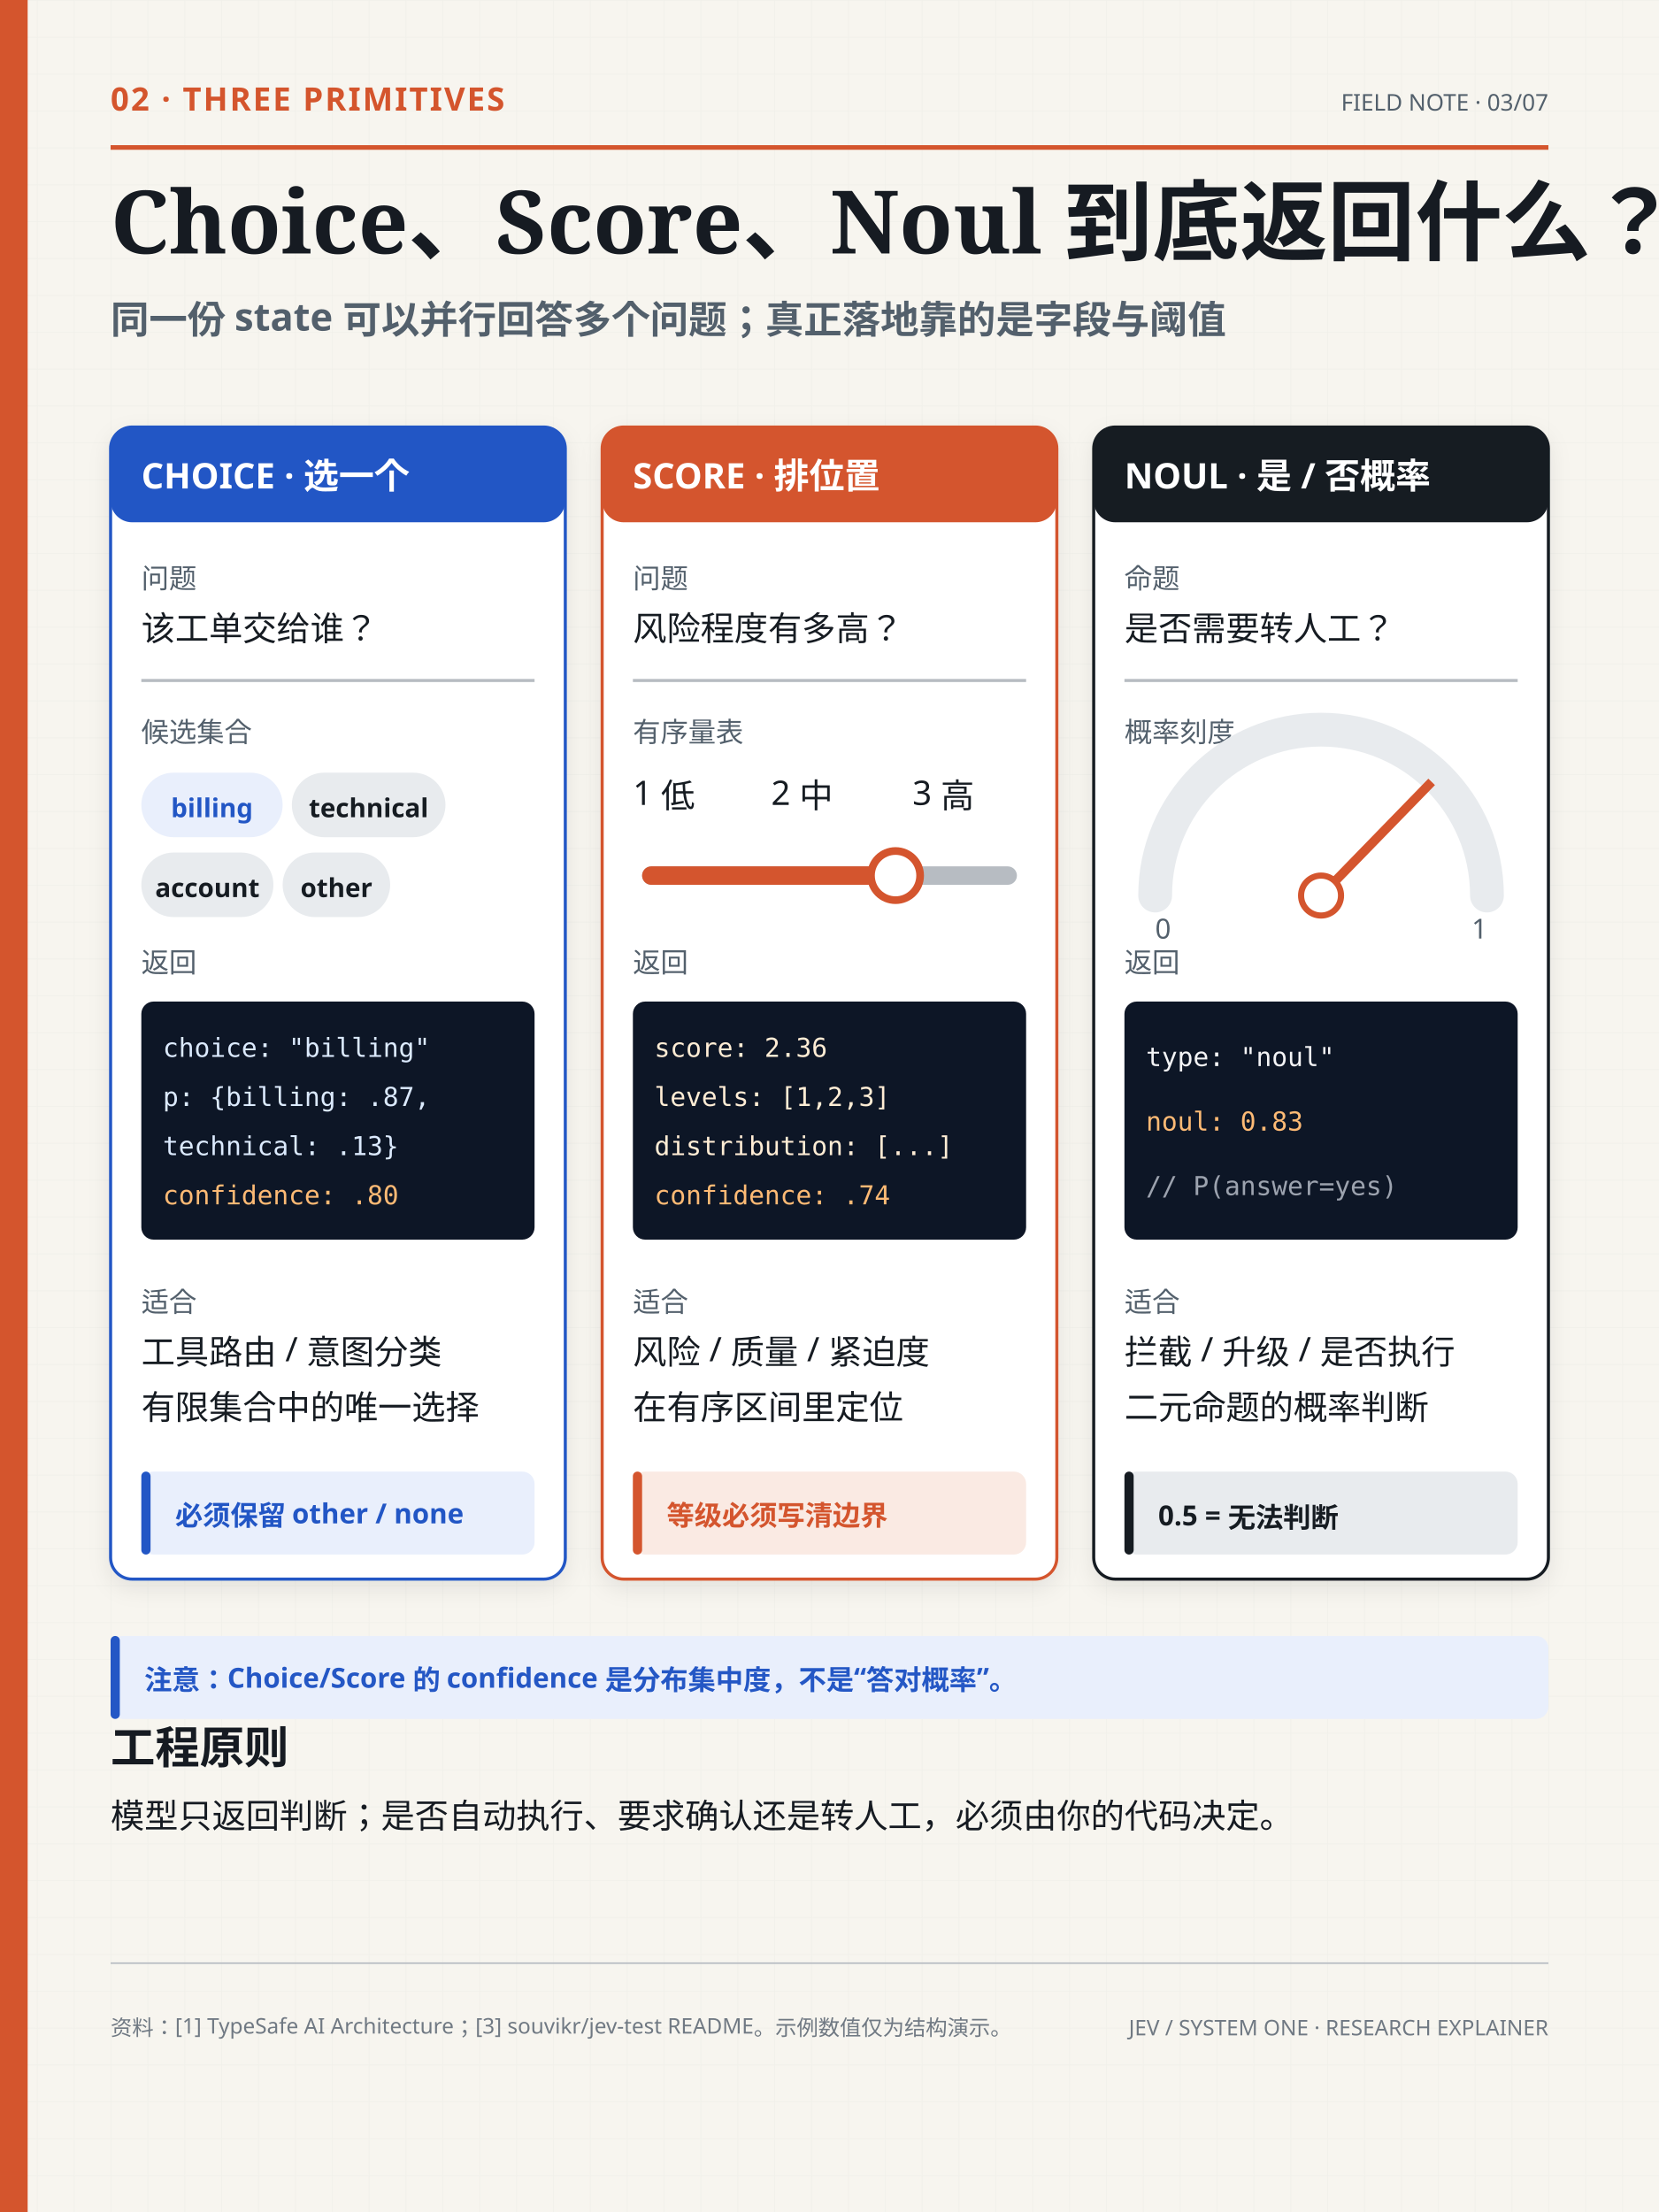
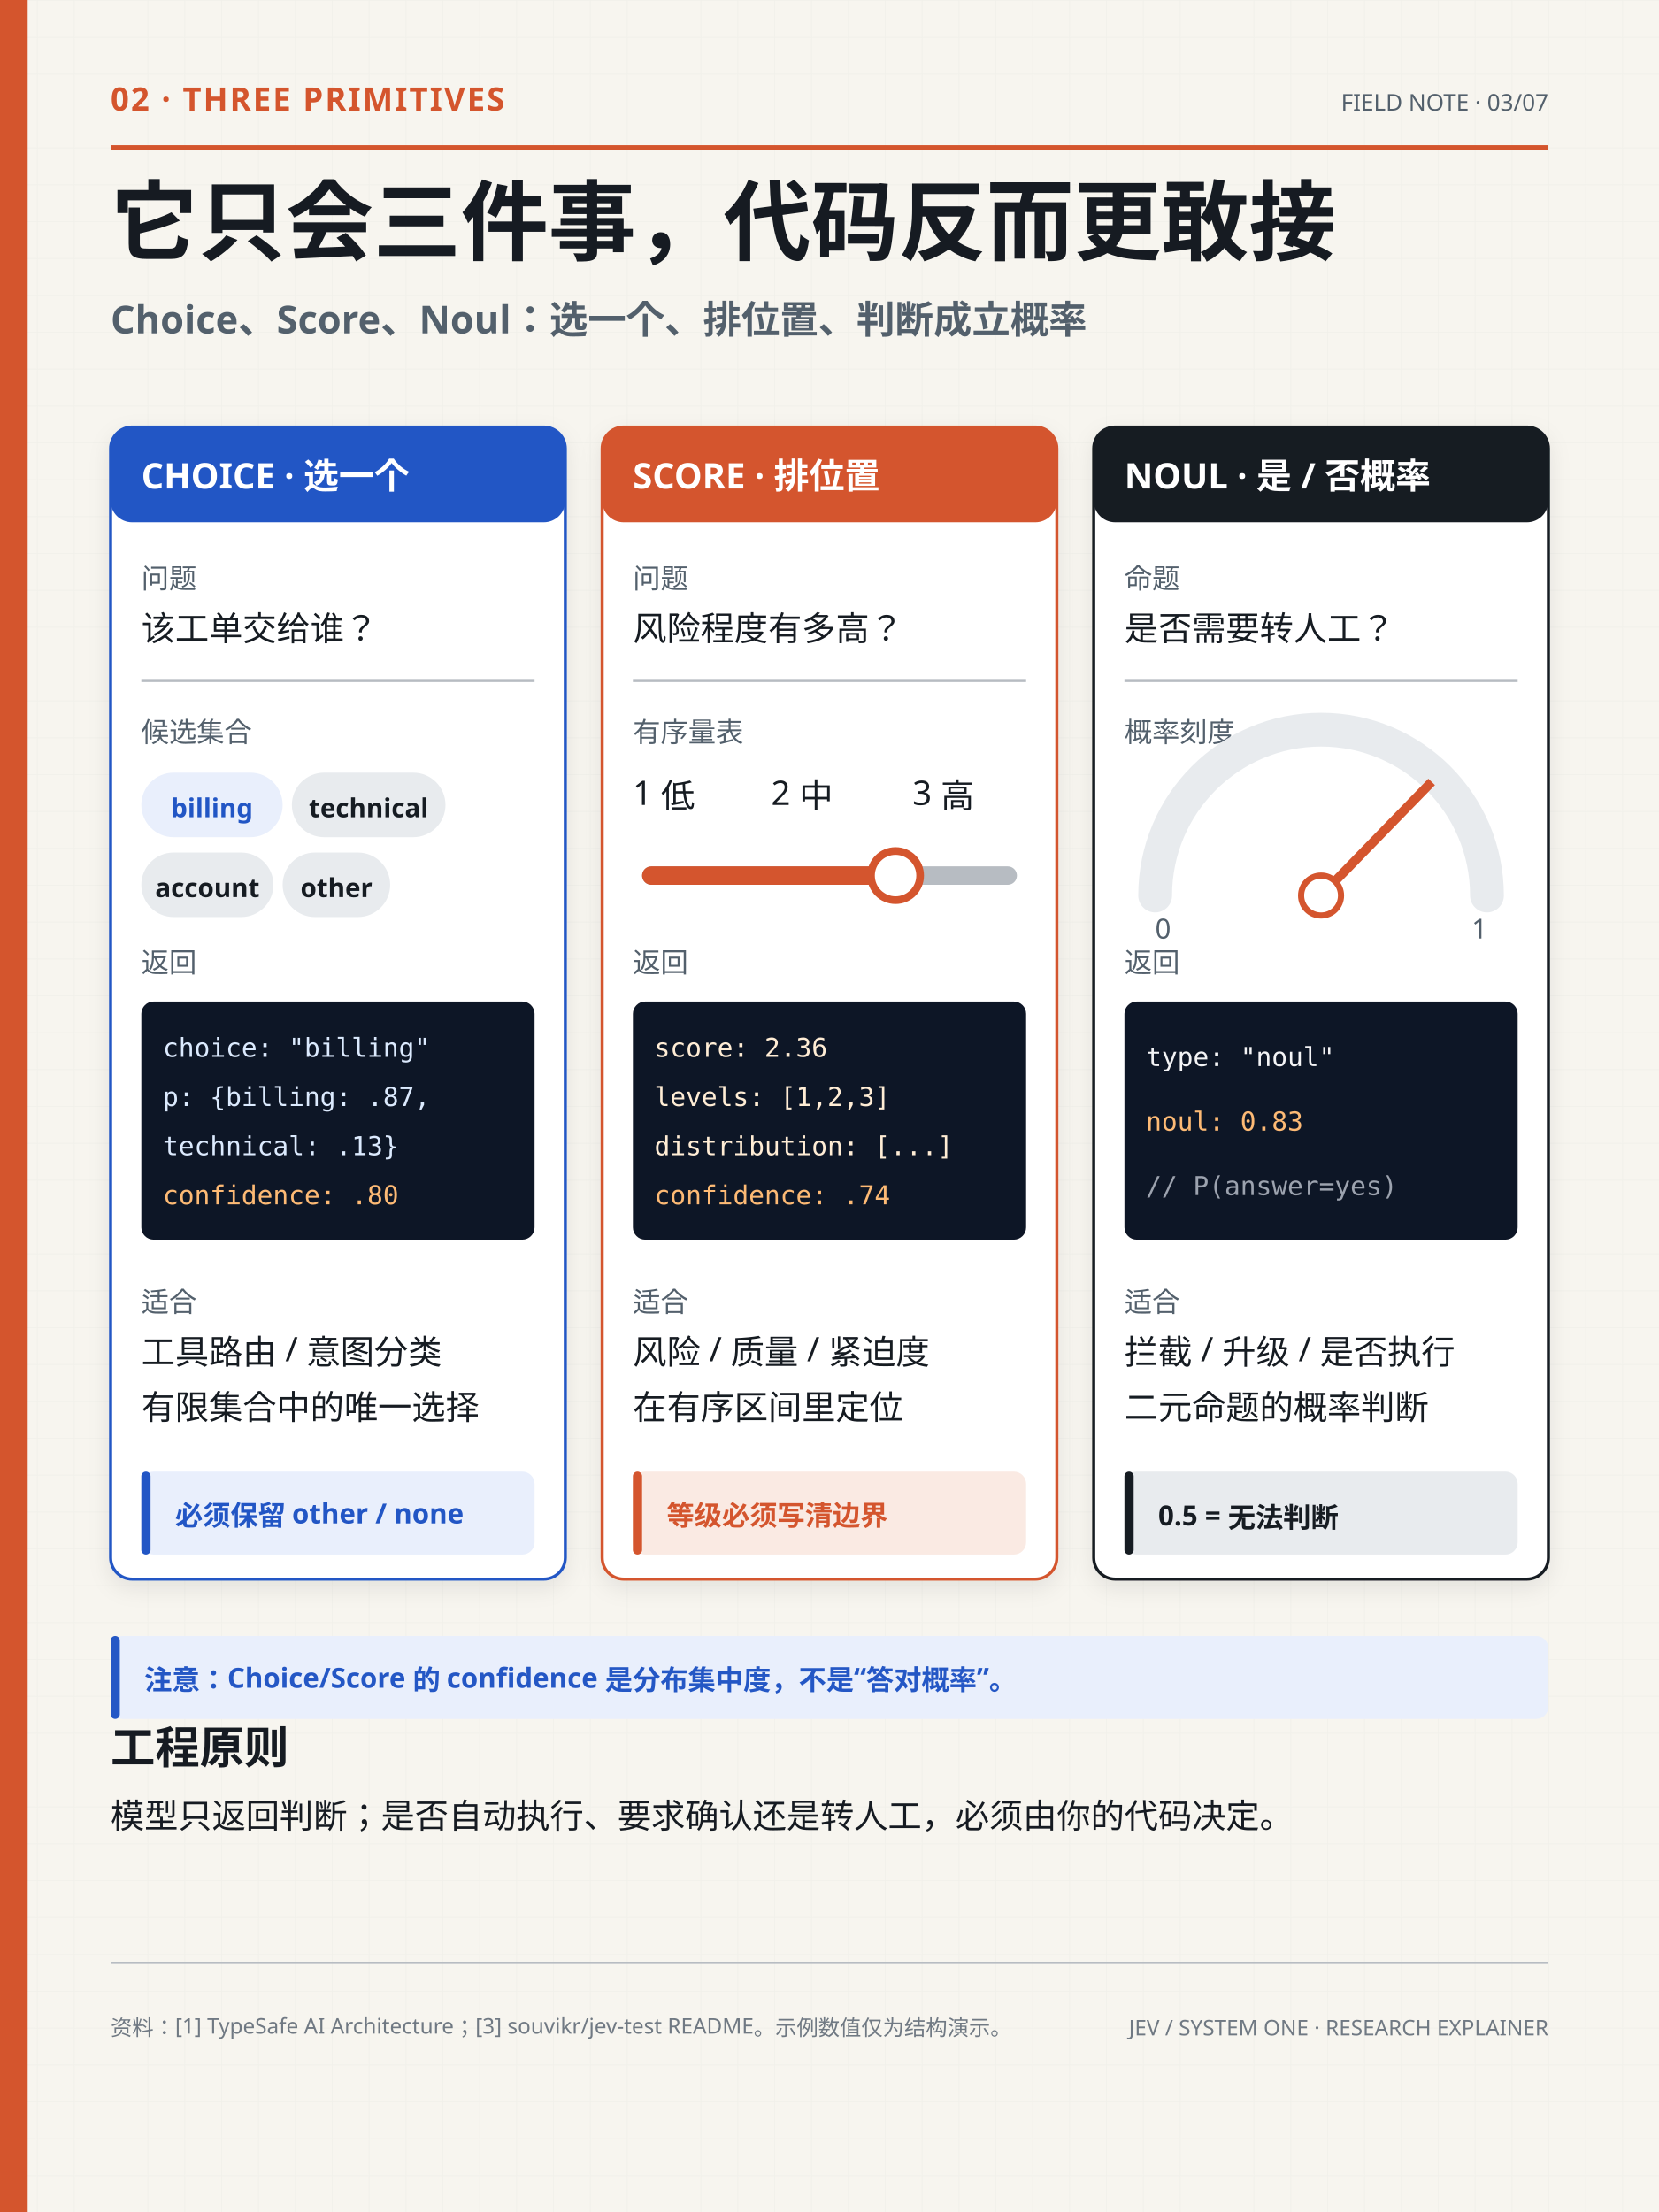
<svg xmlns="http://www.w3.org/2000/svg" width="1080" height="1440" viewBox="0 0 1080 1440">
  <defs>
    <pattern id="paper-grid" width="24" height="24" patternUnits="userSpaceOnUse">
      <path d="M24 0H0V24" fill="none" stroke="#1f2937" stroke-opacity=".025" />
    </pattern>
    <filter id="soft-shadow" x="-20%" y="-20%" width="140%" height="140%">
      <feDropShadow dx="0" dy="5" stdDeviation="7" flood-color="#111827" flood-opacity=".08" />
    </filter>
    <style>
      .sans{font-family:"Microsoft YaHei","Noto Sans SC",Arial,sans-serif;fill:#161b22}
      .serif{font-family:"SimSun","Noto Serif SC",serif;fill:#161b22}
      .mono{font-family:Consolas,"SFMono-Regular",monospace}
      .section{font-family:"Microsoft YaHei","Noto Sans SC",sans-serif;font-size:21px;font-weight:800;letter-spacing:1.2px;fill:#d4552d}
      .headline{font-family:"SimSun","Noto Serif SC",serif;font-size:57px;font-weight:900;fill:#161b22}
+       .headlineSplit{font-family:"SimSun","Noto Serif SC",serif;font-size:44px;font-weight:900;fill:#161b22}
      .deck{font-family:"Microsoft YaHei","Noto Sans SC",sans-serif;font-size:25px;font-weight:600;fill:#53606c}
      .h2{font-family:"Microsoft YaHei","Noto Sans SC",sans-serif;font-size:29px;font-weight:900;fill:#161b22}
      .h3{font-family:"Microsoft YaHei","Noto Sans SC",sans-serif;font-size:23px;font-weight:800;fill:#161b22}
      .body{font-family:"Microsoft YaHei","Noto Sans SC",sans-serif;font-size:22px;fill:#161b22}
      .small{font-family:"Microsoft YaHei","Noto Sans SC",sans-serif;font-size:18px;fill:#53606c}
      .tiny{font-family:"Microsoft YaHei","Noto Sans SC",sans-serif;font-size:15px;fill:#53606c}
      .source{font-family:"Microsoft YaHei","Noto Sans SC",sans-serif;font-size:14px;fill:#707983}
      .pill{font-family:"Microsoft YaHei","Noto Sans SC",sans-serif;font-size:17px;font-weight:800}
      .note{font-family:"Microsoft YaHei","Noto Sans SC",sans-serif;font-size:18px;font-weight:700}
    </style>
  </defs>
  <rect width="1080" height="1440" fill="#f7f5ef" />
  <rect width="1080" height="1440" fill="url(#paper-grid)" />
  <rect x="0" y="0" width="18" height="1440" fill="#d4552d" />
  <text x="72" y="72" class="section">02 · THREE PRIMITIVES</text>
  <text x="1008" y="72" class="tiny" text-anchor="end">FIELD NOTE  ·  03/07</text>
  <path d="M72 96H1008" stroke="#d4552d" stroke-width="3" />
-   <text x="72" y="165" class="headline">Choice、Score、Noul 到底返回什么？</text>
-   <text x="72" y="217" class="deck">同一份 state 可以并行回答多个问题；真正落地靠的是字段与阈值</text>
+   <text x="72" y="165" class="headline">它只会三件事，代码反而更敢接</text>
+   <text x="72" y="217" class="deck">Choice、Score、Noul：选一个、排位置、判断成立概率</text>
  <path d="M72 1278H1008" stroke="#b7bcc2" stroke-width="1" />
  <text x="1008" y="1325" class="source" text-anchor="end">JEV / SYSTEM ONE · RESEARCH EXPLAINER</text>
  <g transform="translate(72 278)">
    <g filter="url(#soft-shadow)">
      <rect width="296" height="750" rx="14" fill="#ffffff" stroke="#2457c5" stroke-width="2" />
      <rect width="296" height="62" rx="14" fill="#2457c5" />
      <text x="20" y="40" class="h3" style="fill:#ffffff">CHOICE · 选一个</text>
      <text x="20" y="105" class="small">问题</text>
      <text x="20" y="139" class="body">该工单交给谁？</text>
      <path d="M20 165H276" stroke="#b7bcc2" stroke-width="2" />
      <text x="20" y="205" class="small">候选集合</text>
      <rect x="20" y="225" width="92" height="42" rx="21" fill="#e9effc" />
      <text x="66" y="254" class="pill" style="fill:#2457c5" text-anchor="middle">billing</text>
      <rect x="118" y="225" width="100" height="42" rx="21" fill="#e8ebee" />
      <text x="168" y="254" class="pill" style="fill:#161b22" text-anchor="middle">technical</text>
      <rect x="20" y="277" width="86" height="42" rx="21" fill="#e8ebee" />
      <text x="63" y="306" class="pill" style="fill:#161b22" text-anchor="middle">account</text>
      <rect x="112" y="277" width="70" height="42" rx="21" fill="#e8ebee" />
      <text x="147" y="306" class="pill" style="fill:#161b22" text-anchor="middle">other</text>
      <text x="20" y="355" class="small">返回</text>
      <rect x="20" y="374" width="256" height="155" rx="8" fill="#111827" />
      <text x="34" y="410" class="mono" font-size="17" style="fill:#dbeafe">choice: "billing"</text>
      <text x="34" y="442" class="mono" font-size="17" style="fill:#dbeafe">p: {billing: .87,</text>
      <text x="34" y="474" class="mono" font-size="17" style="fill:#dbeafe"> technical: .13}</text>
      <text x="34" y="506" class="mono" font-size="17" style="fill:#fdba74">confidence: .80</text>
      <text x="20" y="576" class="small">适合</text>
      <text x="20" y="610" class="body">工具路由 / 意图分类</text>
      <text x="20" y="646" class="body">有限集合中的唯一选择</text>
      <rect x="20" y="680" width="256" height="54" rx="8" fill="#e9effc" />
      <rect x="20" y="680" width="6" height="54" rx="3" fill="#2457c5" />
      <text x="42" y="715" class="note" style="fill:#2457c5">必须保留 other / none</text>
    </g>
    <g transform="translate(320)" filter="url(#soft-shadow)">
      <rect width="296" height="750" rx="14" fill="#ffffff" stroke="#d4552d" stroke-width="2" />
      <rect width="296" height="62" rx="14" fill="#d4552d" />
      <text x="20" y="40" class="h3" style="fill:#ffffff">SCORE · 排位置</text>
      <text x="20" y="105" class="small">问题</text>
      <text x="20" y="139" class="body">风险程度有多高？</text>
      <path d="M20 165H276" stroke="#b7bcc2" stroke-width="2" />
      <text x="20" y="205" class="small">有序量表</text>
      <text x="20" y="246" class="body">1 低</text>
      <text x="110" y="246" class="body">2 中</text>
      <text x="202" y="246" class="body">3 高</text>
      <path d="M32 292H264" stroke="#b7bcc2" stroke-width="12" stroke-linecap="round" />
      <path d="M32 292H191" stroke="#d4552d" stroke-width="12" stroke-linecap="round" />
      <circle cx="191" cy="292" r="16" fill="#ffffff" stroke="#d4552d" stroke-width="5" />
      <text x="20" y="355" class="small">返回</text>
      <rect x="20" y="374" width="256" height="155" rx="8" fill="#111827" />
      <text x="34" y="410" class="mono" font-size="17" style="fill:#ffedd5">score: 2.36</text>
      <text x="34" y="442" class="mono" font-size="17" style="fill:#ffedd5">levels: [1,2,3]</text>
      <text x="34" y="474" class="mono" font-size="17" style="fill:#ffedd5">distribution: [...]</text>
      <text x="34" y="506" class="mono" font-size="17" style="fill:#fdba74">confidence: .74</text>
      <text x="20" y="576" class="small">适合</text>
      <text x="20" y="610" class="body">风险 / 质量 / 紧迫度</text>
      <text x="20" y="646" class="body">在有序区间里定位</text>
      <rect x="20" y="680" width="256" height="54" rx="8" fill="#faeae3" />
      <rect x="20" y="680" width="6" height="54" rx="3" fill="#d4552d" />
      <text x="42" y="715" class="note" style="fill:#d4552d">等级必须写清边界</text>
    </g>
    <g transform="translate(640)" filter="url(#soft-shadow)">
      <rect width="296" height="750" rx="14" fill="#ffffff" stroke="#161b22" stroke-width="2" />
      <rect width="296" height="62" rx="14" fill="#161b22" />
      <text x="20" y="40" class="h3" style="fill:#ffffff">NOUL · 是 / 否概率</text>
      <text x="20" y="105" class="small">命题</text>
      <text x="20" y="139" class="body">是否需要转人工？</text>
      <path d="M20 165H276" stroke="#b7bcc2" stroke-width="2" />
      <text x="20" y="205" class="small">概率刻度</text>
      <path d="M40 305A108 108 0 01256 305" fill="none" stroke="#e8ebee" stroke-width="22" stroke-linecap="round" />
      <path d="M148 305l72-74" stroke="#d4552d" stroke-width="6" />
      <circle cx="148" cy="305" r="13" fill="#ffffff" stroke="#d4552d" stroke-width="4" />
      <text x="40" y="333" class="small">0</text>
      <text x="246" y="333" class="small">1</text>
      <text x="20" y="355" class="small">返回</text>
      <rect x="20" y="374" width="256" height="155" rx="8" fill="#111827" />
      <text x="34" y="416" class="mono" font-size="17" style="fill:#f3f4f6">type: "noul"</text>
      <text x="34" y="458" class="mono" font-size="17" style="fill:#fdba74">noul: 0.83</text>
      <text x="34" y="500" class="mono" font-size="17" style="fill:#9ca3af">// P(answer=yes)</text>
      <text x="20" y="576" class="small">适合</text>
      <text x="20" y="610" class="body">拦截 / 升级 / 是否执行</text>
      <text x="20" y="646" class="body">二元命题的概率判断</text>
      <rect x="20" y="680" width="256" height="54" rx="8" fill="#e8ebee" />
      <rect x="20" y="680" width="6" height="54" rx="3" fill="#161b22" />
      <text x="42" y="715" class="note" style="fill:#161b22">0.5 = 无法判断</text>
    </g>
  </g>
  <rect x="72" y="1065" width="936" height="54" rx="8" fill="#e9effc" />
  <rect x="72" y="1065" width="6" height="54" rx="3" fill="#2457c5" />
  <text x="94" y="1100" class="note" style="fill:#2457c5">注意：Choice/Score 的 confidence 是分布集中度，不是“答对概率”。</text>
  <text x="72" y="1148" class="h2">工程原则</text>
  <text x="72" y="1190" class="body">模型只返回判断；是否自动执行、要求确认还是转人工，必须由你的代码决定。</text>
  <text x="72" y="1325" class="source">资料：[1] TypeSafe AI Architecture；[3] souvikr/jev-test README。示例数值仅为结构演示。</text>
</svg>
